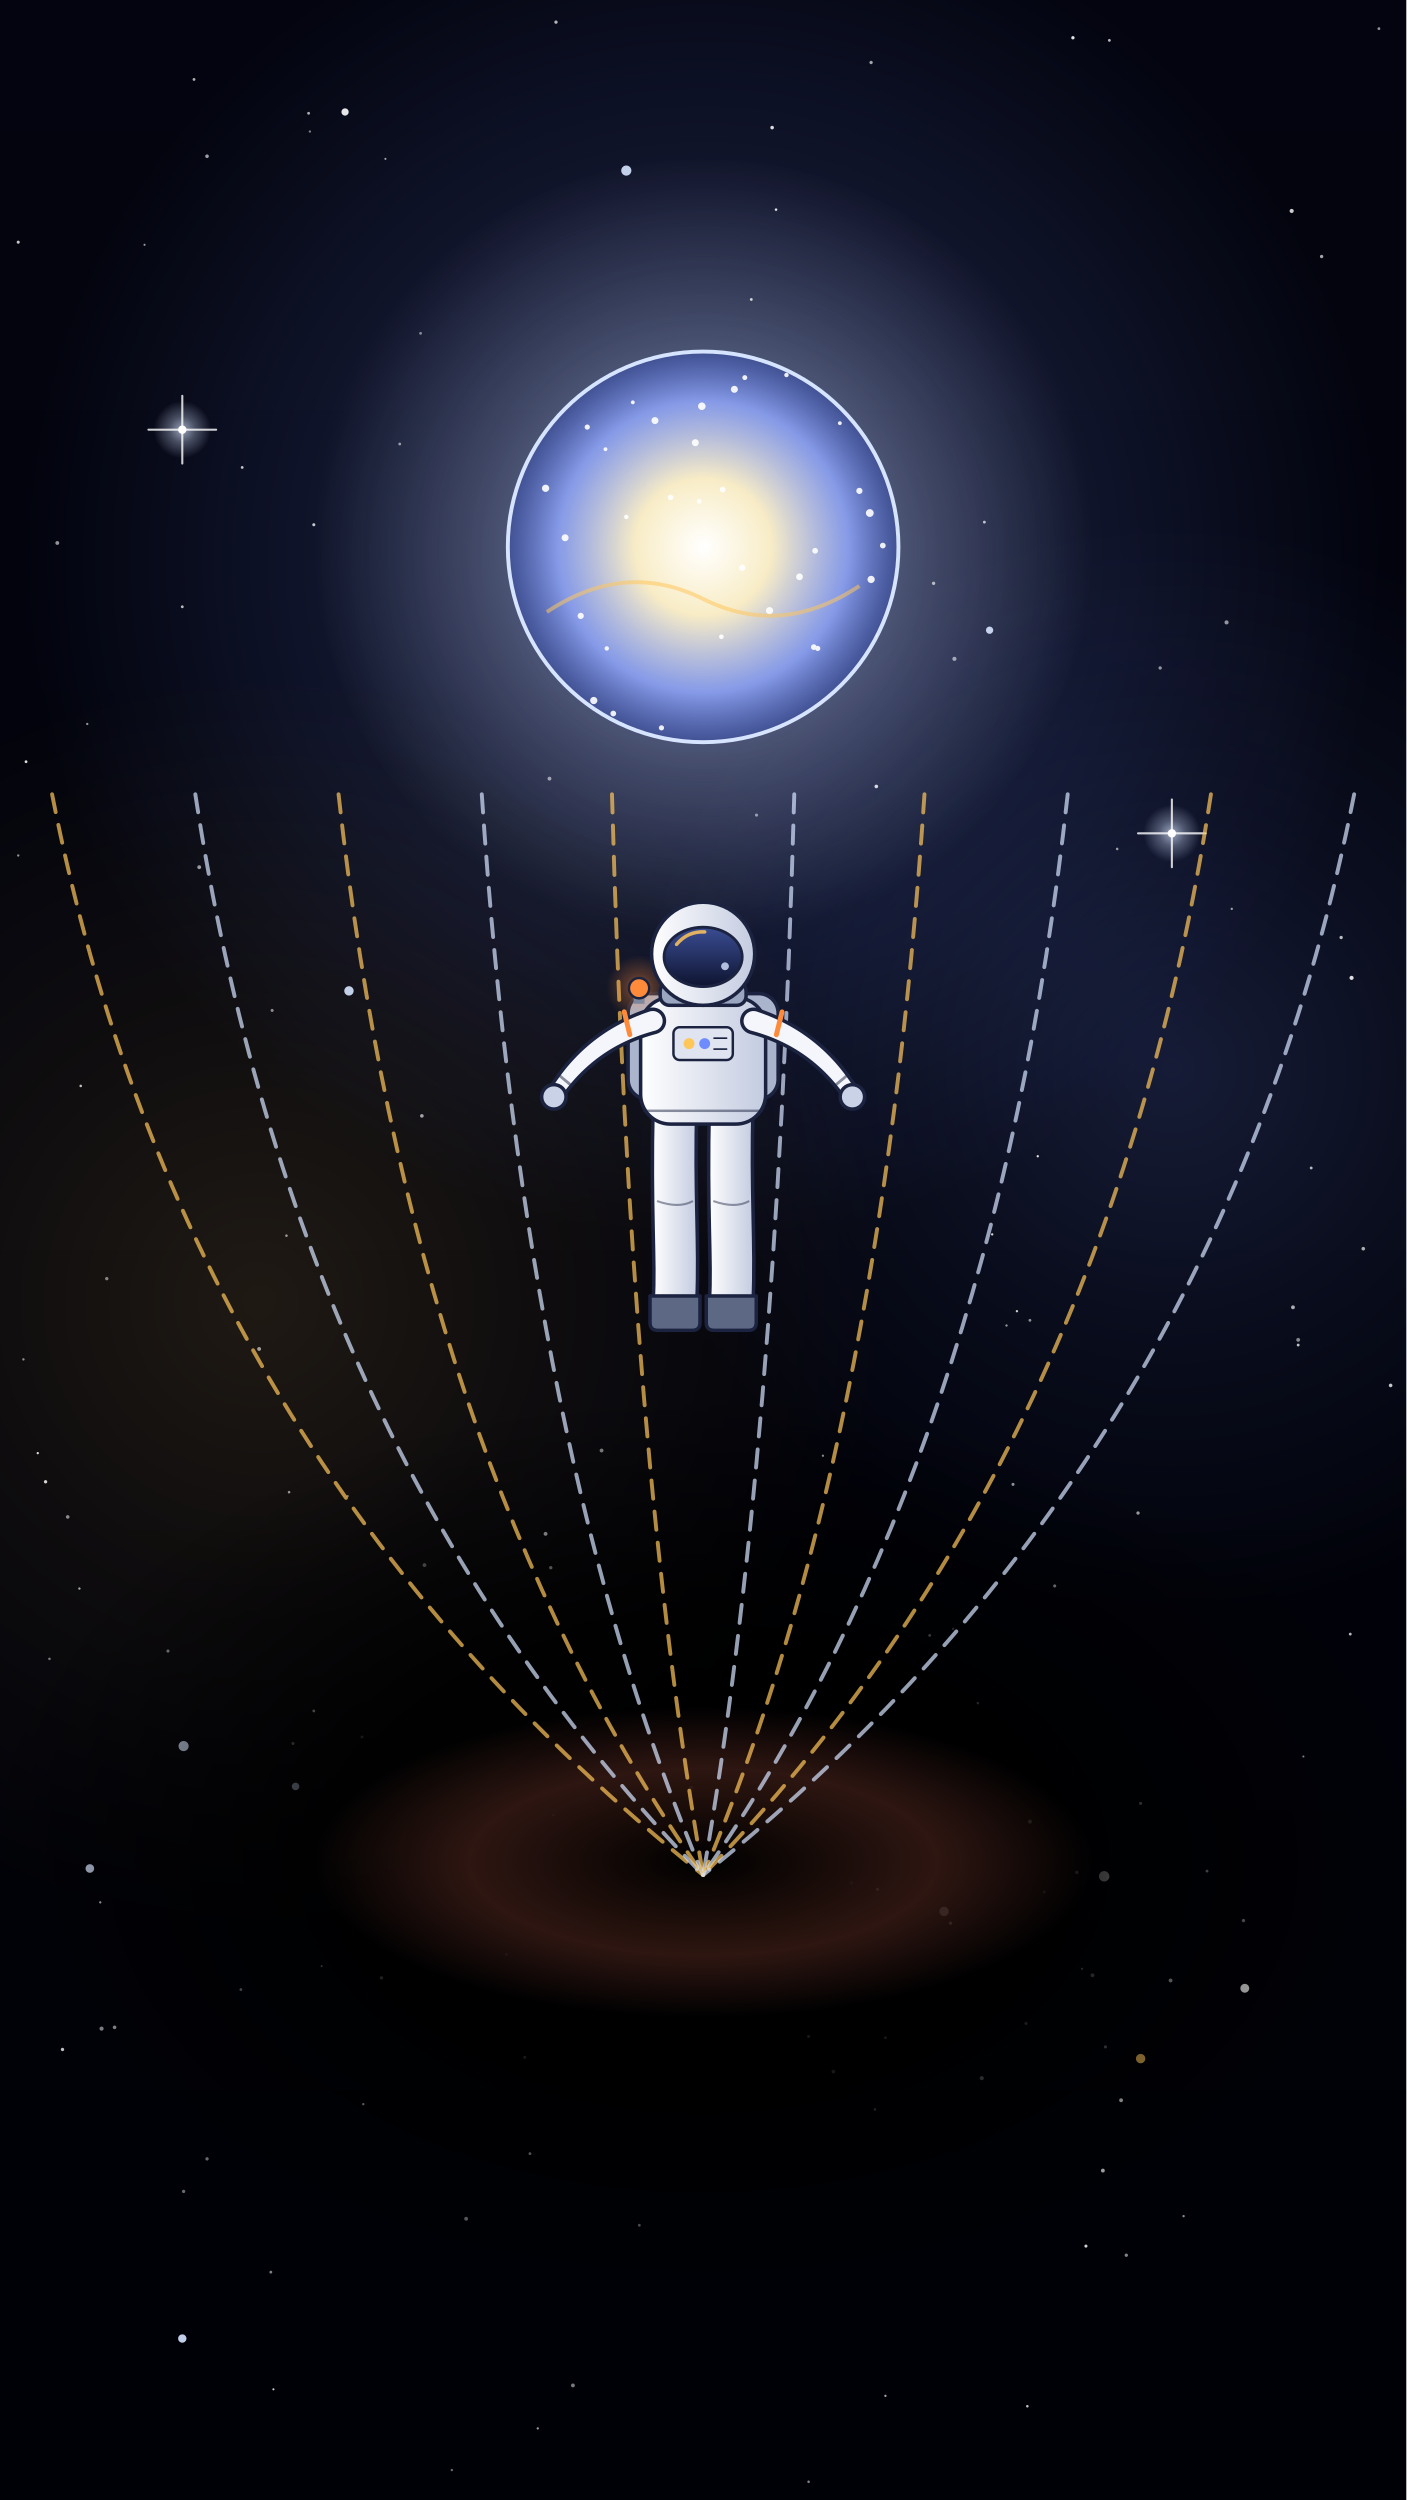
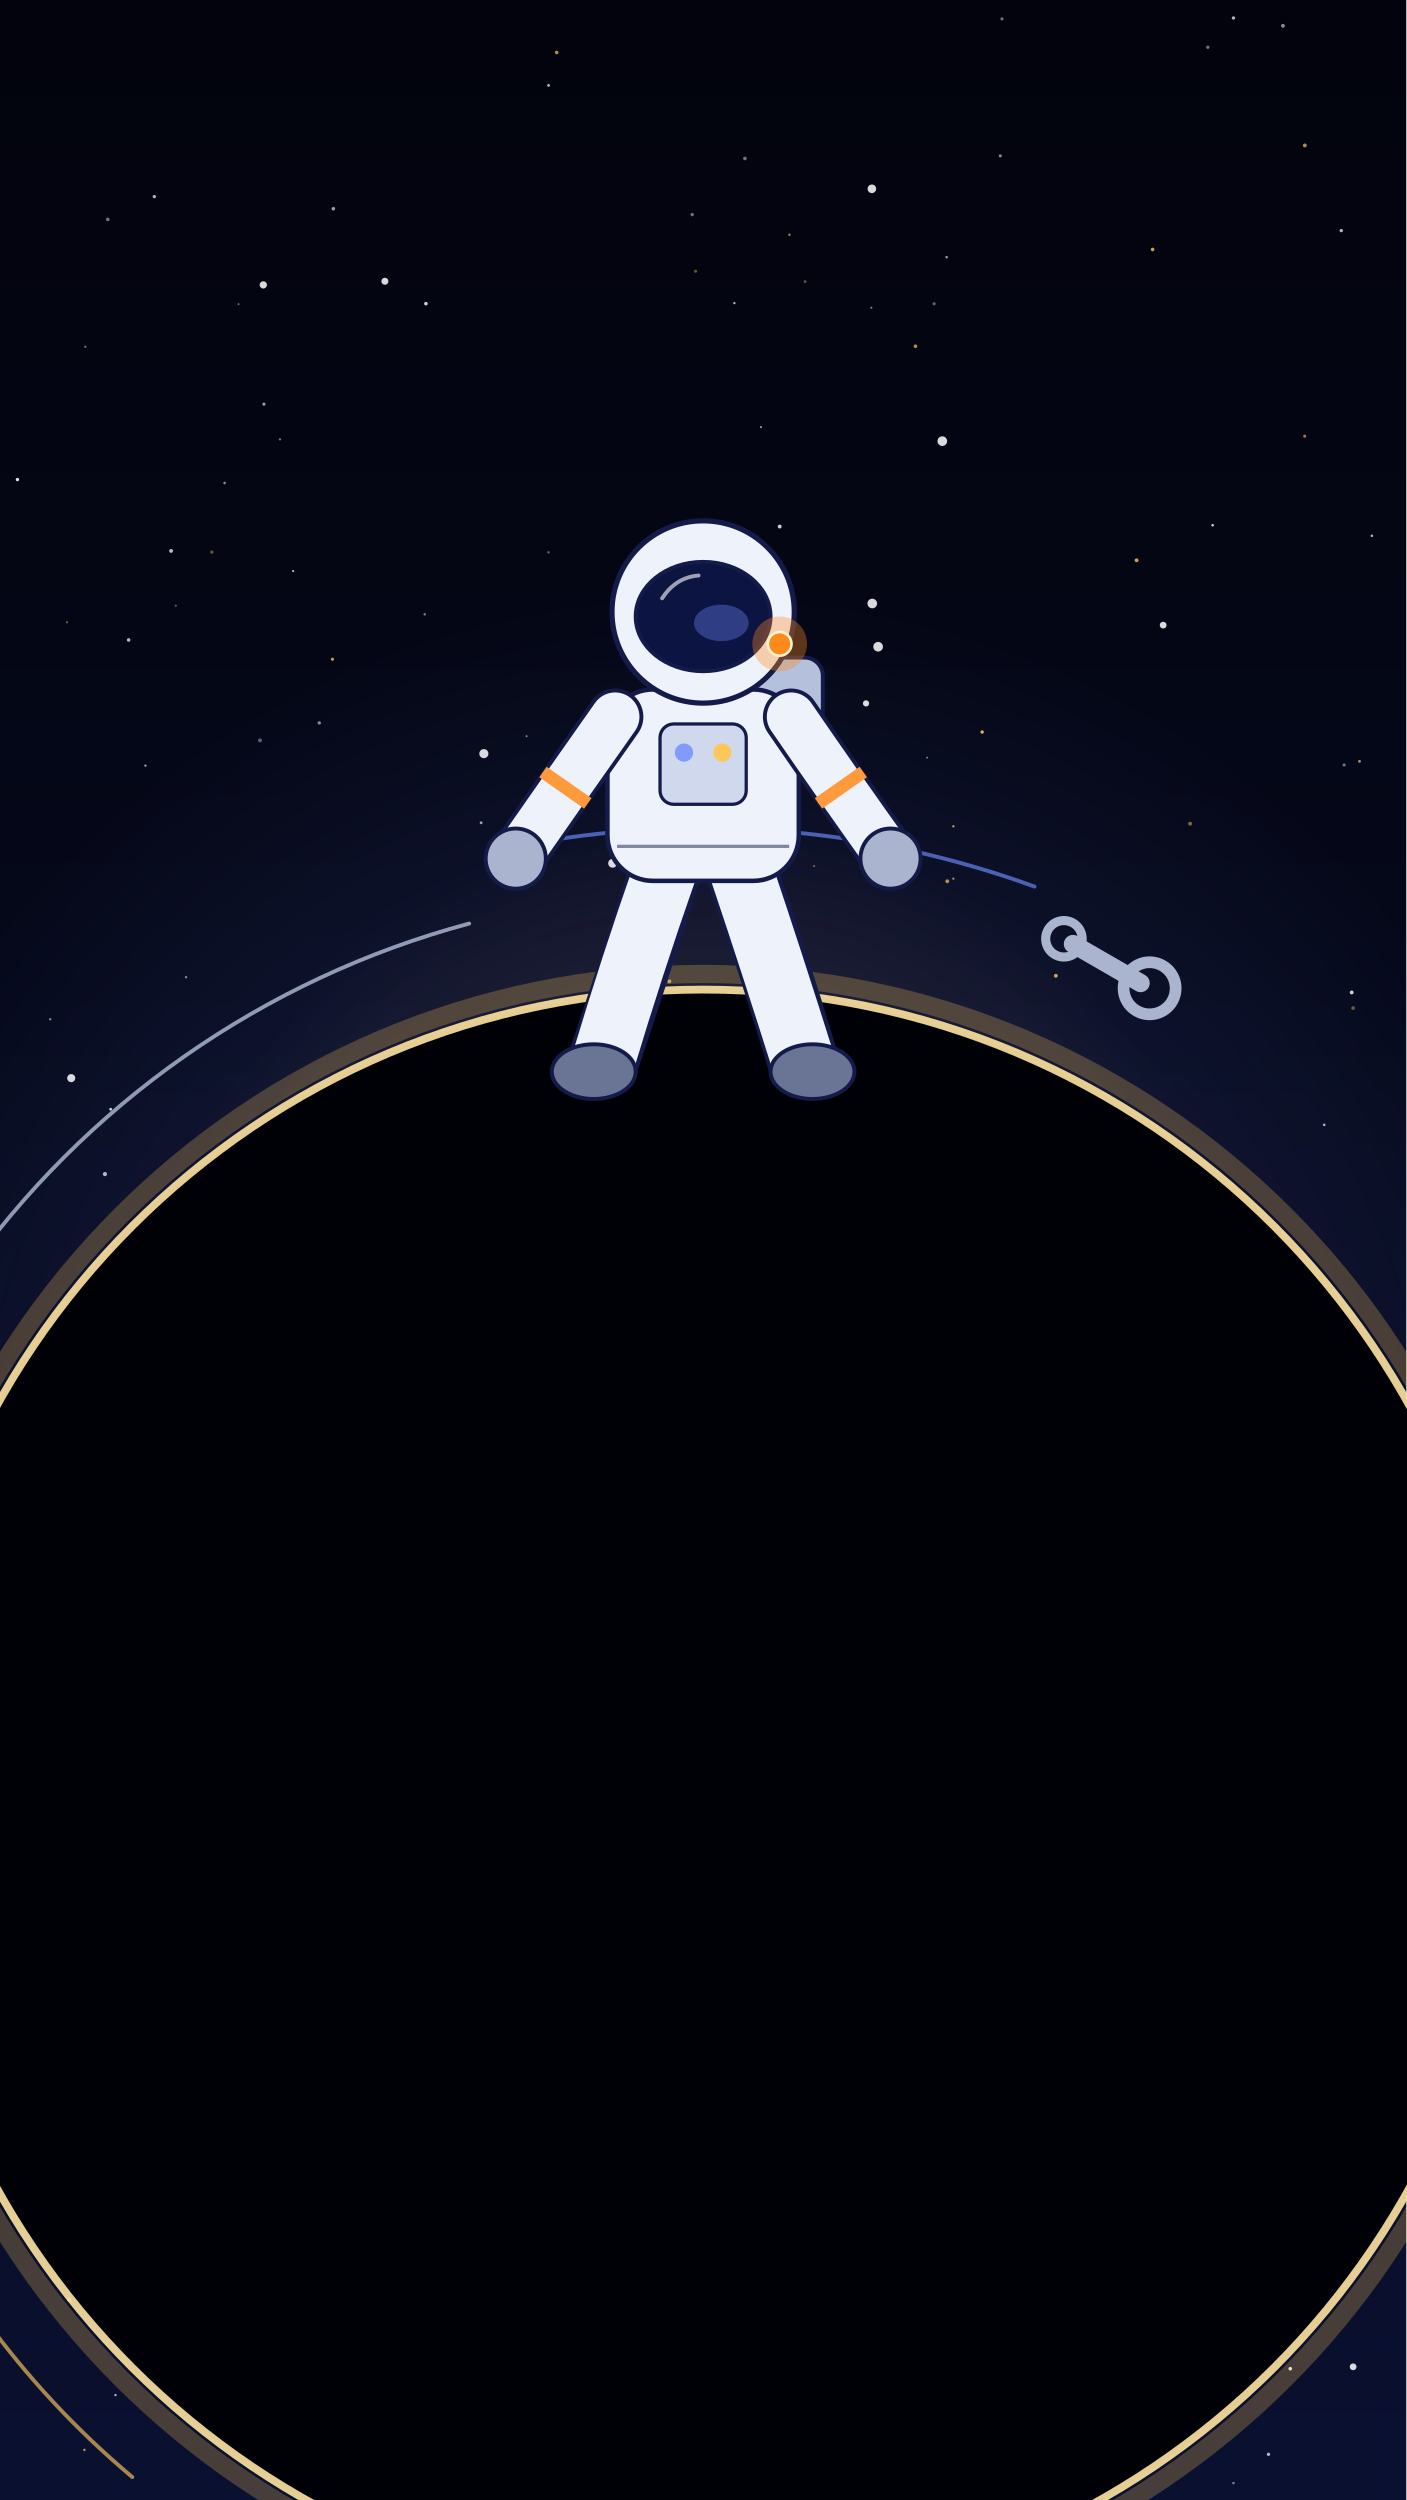
<svg xmlns="http://www.w3.org/2000/svg" viewBox="0 0 1080 1920" width="1080" height="1920">
  <defs>
-     <linearGradient id="U021l1" x1="0" y1="0" x2="0" y2="1">
-       <stop offset="0" stop-color="#03040f" stop-opacity="1" />
-       <stop offset="1" stop-color="#000106" stop-opacity="1" />
+     <linearGradient id="g1" x1="0" y1="0" x2="0" y2="1">
+       <stop offset="0" stop-color="#02030c" />
+       <stop offset="1" stop-color="#0a1030" />
    </linearGradient>
-     <radialGradient id="U021r2">
+     <radialGradient id="g2" cx=".5" cy=".5" r=".5">
      <stop offset="0" stop-color="#6f8cff" stop-opacity="1" />
      <stop offset="0.45" stop-color="#6f8cff" stop-opacity="0.45" />
      <stop offset="1" stop-color="#6f8cff" stop-opacity="0" />
    </radialGradient>
-     <radialGradient id="U021r3">
+     <radialGradient id="g3" cx=".5" cy=".5" r=".5">
      <stop offset="0" stop-color="#ffc65a" stop-opacity="1" />
      <stop offset="0.45" stop-color="#ffc65a" stop-opacity="0.45" />
      <stop offset="1" stop-color="#ffc65a" stop-opacity="0" />
    </radialGradient>
-     <radialGradient id="U021r4">
-       <stop offset="0" stop-color="#6f8cff" stop-opacity="1" />
-       <stop offset="0.45" stop-color="#6f8cff" stop-opacity="0.45" />
-       <stop offset="1" stop-color="#6f8cff" stop-opacity="0" />
-     </radialGradient>
-     <radialGradient id="U021r5">
-       <stop offset="0" stop-color="#ffffff" stop-opacity="1" />
-       <stop offset="0.35" stop-color="#fff2c8" stop-opacity="0.95" />
-       <stop offset="0.75" stop-color="#8fa6ff" stop-opacity="0.8" />
-       <stop offset="1" stop-color="#3a4fa8" stop-opacity="0.6" />
-     </radialGradient>
-     <radialGradient id="U021r6">
-       <stop offset="0" stop-color="#d6e4ff" stop-opacity="0.55" />
-       <stop offset="0.6" stop-color="#d6e4ff" stop-opacity="0.2" />
-       <stop offset="1" stop-color="#d6e4ff" stop-opacity="0" />
-     </radialGradient>
-     <clipPath id="U021c7">
-       <circle cx="540" cy="420" r="150" />
-     </clipPath>
-     <radialGradient id="U021r8">
-       <stop offset="0" stop-color="#d6e4ff" stop-opacity="1" />
-       <stop offset="0.45" stop-color="#d6e4ff" stop-opacity="0.45" />
-       <stop offset="1" stop-color="#d6e4ff" stop-opacity="0" />
-     </radialGradient>
-     <radialGradient id="U021r9">
-       <stop offset="0" stop-color="#d6e4ff" stop-opacity="1" />
-       <stop offset="0.45" stop-color="#d6e4ff" stop-opacity="0.45" />
-       <stop offset="1" stop-color="#d6e4ff" stop-opacity="0" />
-     </radialGradient>
-     <radialGradient id="U021r10">
-       <stop offset="0" stop-color="#000000" stop-opacity="1" />
-       <stop offset="0.5" stop-color="#000000" stop-opacity="0.85" />
-       <stop offset="1" stop-color="#000000" stop-opacity="0" />
-     </radialGradient>
-     <radialGradient id="U021r11">
-       <stop offset="0" stop-color="#ff7a5a" stop-opacity="0.0" />
-       <stop offset="0.6" stop-color="#ff7a5a" stop-opacity="0.18" />
-       <stop offset="1" stop-color="#ff7a5a" stop-opacity="0" />
-     </radialGradient>
-     <linearGradient id="U021l12" x1="0" y1="0" x2="1" y2="0">
-       <stop offset="0" stop-color="#ffffff" stop-opacity="1" />
-       <stop offset="1" stop-color="#c3cbe0" stop-opacity="1" />
-     </linearGradient>
-     <linearGradient id="U021l13" x1="0" y1="0" x2="0" y2="1">
-       <stop offset="0" stop-color="#3a4d93" stop-opacity="1" />
-       <stop offset="1" stop-color="#0e1430" stop-opacity="1" />
-     </linearGradient>
-     <radialGradient id="U021r14">
-       <stop offset="0" stop-color="#ff8a3a" stop-opacity="1" />
-       <stop offset="0.45" stop-color="#ff8a3a" stop-opacity="0.45" />
-       <stop offset="1" stop-color="#ff8a3a" stop-opacity="0" />
-     </radialGradient>
  </defs>
-   <rect id="U021-night-bg" width="1080" height="1920" fill="url(#U021l1)" />
-   <g id="U021-nebula-bg">
-     <g id="mv-drift-nebula">
-       <circle cx="540" cy="430" r="520" fill="url(#U021r2)" opacity="0.35" />
+   <rect width="1080" height="1920" fill="url(#g1)" />
+   <circle cx="540" cy="1150" r="700" fill="url(#g2)" opacity="0.3" />
+   <circle cx="540" cy="1050" r="420" fill="url(#g3)" opacity="0.2" />
+   <g>
+     <circle cx="970" cy="1313.9" r="1.4" fill="#d6e4ff" opacity="0.5" />
+     <circle cx="683.9" cy="1729.4" r="1.5" fill="#ffc65a" opacity="0.9" />
+     <circle cx="38.6" cy="782.8" r="0.9" fill="#d6e4ff" opacity="0.6" />
+     <circle cx="1017" cy="863.9" r="1" fill="#fff" opacity="0.7" />
+     <circle cx="732.2" cy="634.6" r="0.9" fill="#ffc65a" opacity="0.8" />
+     <circle cx="531.6" cy="164.8" r="1.3" fill="#d6e4ff" opacity="0.5" />
+     <circle cx="98.8" cy="491.5" r="1.4" fill="#fff" opacity="0.7" />
+     <circle cx="183.2" cy="233.6" r="0.8" fill="#ffc65a" opacity="0.5" />
+     <circle cx="901.6" cy="1100.5" r="0.8" fill="#ffc65a" opacity="0.7" />
+     <circle cx="306.2" cy="1330.1" r="1.1" fill="#ffc65a" opacity="0.6" />
+     <circle cx="172.2" cy="1223.5" r="1.2" fill="#fff" opacity="0.5" />
+     <circle cx="440.1" cy="1352.8" r="0.9" fill="#d6e4ff" opacity="0.9" />
+     <circle cx="625.2" cy="665.1" r="0.9" fill="#ffc65a" opacity="0.4" />
+     <circle cx="215" cy="337.4" r="0.9" fill="#d6e4ff" opacity="0.5" />
+     <circle cx="947.3" cy="13.8" r="1.3" fill="#fff" opacity="0.7" />
+     <circle cx="436.2" cy="879.1" r="1.4" fill="#ffc65a" opacity="0.4" />
+     <circle cx="717.4" cy="233.3" r="1.2" fill="#fff" opacity="0.4" />
+     <circle cx="618.3" cy="216.3" r="1.1" fill="#ffc65a" opacity="0.4" />
+     <circle cx="712" cy="581.9" r="0.8" fill="#d6e4ff" opacity="0.5" />
+     <circle cx="553.9" cy="1341.5" r="0.9" fill="#ffc65a" opacity="0.8" />
+     <circle cx="960" cy="1704.6" r="1.5" fill="#fff" opacity="0.5" />
+     <circle cx="421.3" cy="424.2" r="1" fill="#d6e4ff" opacity="0.4" />
+     <circle cx="142.9" cy="750.5" r="0.9" fill="#d6e4ff" opacity="0.6" />
+     <circle cx="13.4" cy="368.3" r="1.3" fill="#fff" opacity="0.9" />
+     <circle cx="110.7" cy="1584.4" r="1" fill="#ffc65a" opacity="0.5" />
+     <circle cx="727" cy="197.5" r="1" fill="#fff" opacity="0.6" />
+     <circle cx="1038.1" cy="762.2" r="1.5" fill="#fff" opacity="0.8" />
+     <circle cx="80.6" cy="901.7" r="1.6" fill="#d6e4ff" opacity="0.8" />
+     <circle cx="571" cy="1762.9" r="1.2" fill="#fff" opacity="0.8" />
+     <circle cx="199.7" cy="568.6" r="1.5" fill="#d6e4ff" opacity="0.4" />
+     <circle cx="1053.6" cy="411.5" r="1" fill="#fff" opacity="0.7" />
+     <circle cx="92.9" cy="1620.3" r="1.4" fill="#fff" opacity="0.4" />
+     <circle cx="704.3" cy="1683.1" r="1.1" fill="#ffc65a" opacity="0.6" />
+     <circle cx="279.6" cy="1531.3" r="1.5" fill="#d6e4ff" opacity="0.7" />
+     <circle cx="223.1" cy="866.1" r="1.5" fill="#fff" opacity="0.5" />
+     <circle cx="65.5" cy="266.3" r="0.9" fill="#fff" opacity="0.4" />
+     <circle cx="135" cy="465.2" r="0.9" fill="#ffc65a" opacity="0.4" />
+     <circle cx="732.2" cy="674.8" r="0.9" fill="#d6e4ff" opacity="0.6" />
+     <circle cx="485.9" cy="1764.9" r="1.6" fill="#ffc65a" opacity="0.7" />
+     <circle cx="754.3" cy="562.2" r="1.3" fill="#ffc65a" opacity="0.9" />
+     <circle cx="667.9" cy="1475.7" r="1.3" fill="#fff" opacity="0.6" />
+     <circle cx="143.2" cy="1262.5" r="1.5" fill="#fff" opacity="0.5" />
+     <circle cx="914" cy="632.6" r="1.5" fill="#ffc65a" opacity="0.5" />
+     <circle cx="800.5" cy="1379.1" r="1.3" fill="#d6e4ff" opacity="0.8" />
+     <circle cx="694.1" cy="1015.2" r="1.1" fill="#d6e4ff" opacity="0.7" />
+     <circle cx="756.9" cy="1554.1" r="1.3" fill="#d6e4ff" opacity="0.5" />
+     <circle cx="942.1" cy="1086.9" r="1.5" fill="#d6e4ff" opacity="0.6" />
+     <circle cx="270.1" cy="1489.5" r="1.1" fill="#d6e4ff" opacity="0.5" />
+     <circle cx="111.7" cy="588" r="0.9" fill="#d6e4ff" opacity="0.7" />
+     <circle cx="514.1" cy="753.7" r="1.5" fill="#ffc65a" opacity="0.7" />
+     <circle cx="703.1" cy="265.9" r="1.4" fill="#ffc65a" opacity="0.7" />
+     <circle cx="1002" cy="335" r="1.2" fill="#ffc65a" opacity="0.6" />
+     <circle cx="172.5" cy="370.9" r="1" fill="#d6e4ff" opacity="0.6" />
+     <circle cx="505.9" cy="1627.7" r="1.5" fill="#fff" opacity="0.7" />
+     <circle cx="131.4" cy="423.1" r="1.5" fill="#d6e4ff" opacity="0.8" />
+     <circle cx="931.3" cy="403.4" r="1" fill="#fff" opacity="0.8" />
+     <circle cx="110.5" cy="995.3" r="1.4" fill="#d6e4ff" opacity="0.7" />
+     <circle cx="404.4" cy="565.4" r="0.8" fill="#fff" opacity="0.5" />
+     <circle cx="552.6" cy="1666" r="1.4" fill="#ffc65a" opacity="0.4" />
+     <circle cx="640.6" cy="968" r="0.8" fill="#fff" opacity="0.8" />
+     <circle cx="606.3" cy="180.3" r="1" fill="#ffc65a" opacity="0.6" />
+     <circle cx="441.9" cy="1371" r="1.4" fill="#d6e4ff" opacity="0.8" />
+     <circle cx="885.2" cy="191.6" r="1.4" fill="#ffc65a" opacity="0.8" />
+     <circle cx="326.2" cy="471.8" r="1" fill="#d6e4ff" opacity="0.5" />
+     <circle cx="593.8" cy="1028.1" r="1.2" fill="#fff" opacity="0.8" />
+     <circle cx="584.4" cy="328" r="0.8" fill="#d6e4ff" opacity="0.7" />
+     <circle cx="312.9" cy="1716.8" r="1.4" fill="#fff" opacity="0.9" />
+     <circle cx="1039.2" cy="774.2" r="1.5" fill="#ffc65a" opacity="0.4" />
+     <circle cx="927.6" cy="36.3" r="1.3" fill="#d6e4ff" opacity="0.5" />
+     <circle cx="687.4" cy="1403.9" r="1.1" fill="#d6e4ff" opacity="0.4" />
+     <circle cx="810.9" cy="749.4" r="1.5" fill="#ffc65a" opacity="0.8" />
+     <circle cx="109" cy="1459.8" r="1.5" fill="#ffc65a" opacity="0.8" />
+     <circle cx="834.2" cy="1010.3" r="1.1" fill="#fff" opacity="0.5" />
+     <circle cx="669.2" cy="236.3" r="0.8" fill="#fff" opacity="0.5" />
+     <circle cx="225.1" cy="438.6" r="0.8" fill="#d6e4ff" opacity="0.9" />
+     <circle cx="974.2" cy="1884.9" r="1.3" fill="#fff" opacity="0.7" />
+     <circle cx="656.7" cy="1233.1" r="1.3" fill="#d6e4ff" opacity="0.6" />
+     <circle cx="1002.1" cy="111.7" r="1.5" fill="#ffc65a" opacity="0.7" />
+     <circle cx="513.5" cy="1580.4" r="1" fill="#fff" opacity="0.5" />
+     <circle cx="947.3" cy="1907" r="1" fill="#d6e4ff" opacity="0.5" />
+     <circle cx="1032.3" cy="587.5" r="1.2" fill="#d6e4ff" opacity="0.5" />
+     <circle cx="38.9" cy="1182.9" r="1.2" fill="#fff" opacity="0.9" />
+     <circle cx="396.8" cy="1433.1" r="0.8" fill="#ffc65a" opacity="0.4" />
+     <circle cx="11.6" cy="1501.8" r="1.4" fill="#fff" opacity="0.8" />
+     <circle cx="64.8" cy="1881.5" r="0.9" fill="#ffc65a" opacity="0.8" />
+     <circle cx="456.4" cy="883.4" r="1.5" fill="#d6e4ff" opacity="0.8" />
+     <circle cx="691.5" cy="1866.8" r="1.5" fill="#d6e4ff" opacity="0.4" />
+     <circle cx="427.5" cy="40.3" r="1.4" fill="#ffc65a" opacity="0.7" />
+     <circle cx="875.3" cy="1295" r="0.8" fill="#fff" opacity="0.8" />
+     <circle cx="534.2" cy="208.3" r="1.2" fill="#ffc65a" opacity="0.4" />
+     <circle cx="134.2" cy="1081.2" r="1.5" fill="#ffc65a" opacity="0.4" />
+     <circle cx="671" cy="868.4" r="1.1" fill="#ffc65a" opacity="0.4" />
+     <circle cx="564" cy="232.8" r="0.9" fill="#fff" opacity="0.7" />
+     <circle cx="898.3" cy="959.4" r="1.5" fill="#ffc65a" opacity="0.6" />
+     <circle cx="202.7" cy="310.4" r="1.2" fill="#d6e4ff" opacity="0.7" />
+     <circle cx="853" cy="1158.7" r="1.3" fill="#d6e4ff" opacity="0.5" />
+     <circle cx="53.2" cy="1766.3" r="1.6" fill="#ffc65a" opacity="0.8" />
+     <circle cx="641.5" cy="1756.4" r="1.1" fill="#fff" opacity="0.4" />
+     <circle cx="327.1" cy="233.2" r="1.4" fill="#fff" opacity="0.8" />
+     <circle cx="166.2" cy="1117.7" r="1.5" fill="#ffc65a" opacity="0.8" />
+     <circle cx="572.1" cy="121.7" r="1.4" fill="#d6e4ff" opacity="0.5" />
+     <circle cx="560.6" cy="1484.4" r="0.8" fill="#d6e4ff" opacity="0.5" />
+     <circle cx="514.5" cy="1800.6" r="1" fill="#d6e4ff" opacity="0.6" />
+     <circle cx="274.5" cy="1531" r="1.4" fill="#fff" opacity="0.5" />
+     <circle cx="530.9" cy="1284.8" r="1.5" fill="#d6e4ff" opacity="0.5" />
+     <circle cx="240.2" cy="1381.5" r="1.2" fill="#ffc65a" opacity="0.6" />
+     <circle cx="493.6" cy="1029.9" r="1.1" fill="#d6e4ff" opacity="0.4" />
+     <circle cx="162.7" cy="424" r="1.3" fill="#ffc65a" opacity="0.4" />
+     <circle cx="769.5" cy="14.5" r="1.2" fill="#d6e4ff" opacity="0.5" />
+     <circle cx="713.4" cy="1871.8" r="0.9" fill="#d6e4ff" opacity="0.9" />
+     <circle cx="421.3" cy="65.6" r="1.1" fill="#fff" opacity="0.7" />
+     <circle cx="342.1" cy="1353.3" r="1.5" fill="#d6e4ff" opacity="0.5" />
+     <circle cx="701.9" cy="1181.3" r="0.8" fill="#d6e4ff" opacity="0.7" />
+     <circle cx="369.5" cy="631.9" r="1.1" fill="#d6e4ff" opacity="0.7" />
+     <circle cx="88.7" cy="1839.4" r="0.9" fill="#d6e4ff" opacity="0.8" />
+     <circle cx="135.7" cy="1797.6" r="1" fill="#fff" opacity="0.5" />
+     <circle cx="527.4" cy="1758.6" r="1.6" fill="#fff" opacity="0.5" />
+     <circle cx="277.1" cy="1593.2" r="1.2" fill="#d6e4ff" opacity="0.6" />
+     <circle cx="85" cy="851.9" r="1.1" fill="#d6e4ff" opacity="0.9" />
+     <circle cx="872.9" cy="430.3" r="1.5" fill="#ffc65a" opacity="0.8" />
+     <circle cx="932.7" cy="1352.8" r="1.1" fill="#ffc65a" opacity="0.8" />
+     <circle cx="985.3" cy="19.8" r="1.5" fill="#d6e4ff" opacity="0.6" />
+     <circle cx="188.1" cy="1502.6" r="1.5" fill="#fff" opacity="0.6" />
+     <circle cx="255.3" cy="506.3" r="1.2" fill="#ffc65a" opacity="0.8" />
+     <circle cx="118.5" cy="151" r="1.3" fill="#fff" opacity="0.7" />
+     <circle cx="245.2" cy="555.2" r="1.3" fill="#d6e4ff" opacity="0.6" />
+     <circle cx="598.8" cy="404.4" r="1.5" fill="#fff" opacity="0.8" />
+     <circle cx="880.5" cy="964.1" r="1" fill="#d6e4ff" opacity="0.7" />
+     <circle cx="154.6" cy="930.3" r="1.3" fill="#ffc65a" opacity="0.7" />
+     <circle cx="768.2" cy="119.7" r="1.2" fill="#d6e4ff" opacity="0.6" />
+     <circle cx="82.8" cy="168.5" r="1.4" fill="#d6e4ff" opacity="0.5" />
+     <circle cx="51.5" cy="477.9" r="0.8" fill="#ffc65a" opacity="0.5" />
+     <circle cx="514.4" cy="1066.3" r="1" fill="#fff" opacity="0.8" />
+     <circle cx="972" cy="1721.4" r="0.8" fill="#d6e4ff" opacity="0.9" />
+     <circle cx="385.5" cy="1845.6" r="1.1" fill="#ffc65a" opacity="0.8" />
+     <circle cx="348.9" cy="1585.3" r="1.1" fill="#d6e4ff" opacity="0.8" />
+     <circle cx="990.9" cy="1819.2" r="1.4" fill="#fff" opacity="0.9" />
+     <circle cx="82.6" cy="1010.6" r="1.2" fill="#d6e4ff" opacity="0.5" />
+     <circle cx="660.9" cy="1213.9" r="1.1" fill="#d6e4ff" opacity="0.8" />
+     <circle cx="727.5" cy="676.8" r="1.5" fill="#ffc65a" opacity="0.7" />
+     <circle cx="1044.1" cy="584.7" r="1.1" fill="#ffc65a" opacity="0.7" />
+     <circle cx="933.9" cy="1557" r="1.3" fill="#d6e4ff" opacity="0.6" />
+     <circle cx="66" cy="1151.3" r="0.8" fill="#ffc65a" opacity="0.7" />
+     <circle cx="642.1" cy="1504.3" r="1.2" fill="#ffc65a" opacity="0.9" />
+     <circle cx="256" cy="160.3" r="1.4" fill="#fff" opacity="0.6" />
+     <circle cx="1039.5" cy="1290.2" r="1.2" fill="#fff" opacity="0.7" />
+     <circle cx="1030.1" cy="177.1" r="1.3" fill="#d6e4ff" opacity="0.8" />
+     <circle cx="626.9" cy="1657.9" r="0.9" fill="#fff" opacity="0.5" />
+     <circle cx="328.1" cy="1094.8" r="1.4" fill="#fff" opacity="0.8" />
+     <circle cx="840.4" cy="1637.7" r="1.1" fill="#ffc65a" opacity="0.7" />
+   </g>
+   <g id="mv-glint-s1">
+     <circle cx="470.5" cy="663" r="3.4" fill="#fff" opacity=".85" />
+     <circle cx="893.3" cy="480.1" r="2.6" fill="#fff" opacity=".85" />
+     <circle cx="903.5" cy="935.5" r="2.9" fill="#fff" opacity=".85" />
+     <circle cx="967.8" cy="1099" r="3.4" fill="#fff" opacity=".85" />
+     <circle cx="404.9" cy="1102.5" r="2.7" fill="#fff" opacity=".85" />
+     <circle cx="371.6" cy="578.8" r="3.5" fill="#fff" opacity=".85" />
+     <circle cx="1032.4" cy="1124.1" r="2.5" fill="#fff" opacity=".85" />
+   </g>
+   <g id="mv-glint-s2">
+     <circle cx="295.6" cy="216" r="2.7" fill="#fff" opacity=".85" />
+     <circle cx="875.7" cy="1310.2" r="3.6" fill="#fff" opacity=".85" />
+     <circle cx="1005" cy="1778.1" r="3.1" fill="#fff" opacity=".85" />
+     <circle cx="417.3" cy="1745.5" r="2.4" fill="#fff" opacity=".85" />
+     <circle cx="665.1" cy="540.2" r="2.4" fill="#fff" opacity=".85" />
+     <circle cx="199.8" cy="1206.6" r="3.4" fill="#fff" opacity=".85" />
+     <circle cx="674.4" cy="496.7" r="3.7" fill="#fff" opacity=".85" />
+   </g>
+   <g id="mv-glint-s3">
+     <circle cx="54.7" cy="828" r="3.1" fill="#fff" opacity=".85" />
+     <circle cx="669.6" cy="145" r="3.3" fill="#fff" opacity=".85" />
+     <circle cx="1039.2" cy="1817.7" r="2.6" fill="#fff" opacity=".85" />
+     <circle cx="723.7" cy="338.8" r="3.7" fill="#fff" opacity=".85" />
+     <circle cx="953.7" cy="1814.3" r="2.9" fill="#fff" opacity=".85" />
+     <circle cx="669.9" cy="463.5" r="3.7" fill="#fff" opacity=".85" />
+     <circle cx="202.2" cy="218.8" r="2.8" fill="#fff" opacity=".85" />
+   </g>
+   <circle cx="540" cy="1380" r="620" fill="#000106" />
+   <circle cx="540" cy="1380" r="620" fill="none" stroke="#ffe3a0" stroke-width="6" opacity=".9" />
+   <circle cx="540" cy="1380" r="632" fill="none" stroke="#ffc65a" stroke-width="14" opacity=".25" />
+   <path d="M-28.8 981.7 A694.4 694.4 0 0 1 360.3 709.3" fill="none" stroke="#d6e4ff" stroke-width="3" opacity=".65" stroke-linecap="round" />
+   <path d="M410.8 647.3 A744.0 744.0 0 0 1 794.5 680.9" fill="none" stroke="#6f8cff" stroke-width="3" opacity=".65" stroke-linecap="round" />
+   <path d="M101.6 1902.4 A682.0 682.0 0 0 1 -92.3 1635.5" fill="none" stroke="#ffc65a" stroke-width="3" opacity=".65" stroke-linecap="round" />
+   <g id="mv-float-astronaut-body">
+     <rect x="565.7" y="505" width="66.2" height="70" rx="14" fill="#b4c0dc" stroke="#141b4a" stroke-width="3" />
+     <path d="M510.6 669.5 Q488.3 741.1 463 816" fill="none" stroke="#141b4a" stroke-width="54.6" stroke-linecap="round" />
+     <path d="M510.6 669.5 Q485.3 741.6 463 816" fill="none" stroke="#eef2fa" stroke-width="48.6" stroke-linecap="round" />
+     <ellipse cx="456" cy="823" rx="32.2" ry="21" fill="#6a7596" stroke="#141b4a" stroke-width="3" />
+     <path d="M569.4 669.5 Q595.1 742.5 617 816" fill="none" stroke="#141b4a" stroke-width="54.6" stroke-linecap="round" />
+     <path d="M569.4 669.5 Q593.7 741.9 617 816" fill="none" stroke="#eef2fa" stroke-width="48.6" stroke-linecap="round" />
+     <ellipse cx="624" cy="823" rx="32.2" ry="21" fill="#6a7596" stroke="#141b4a" stroke-width="3" />
+     <g id="mv-breathe-astronaut-torso">
+       <rect x="466.5" y="529.5" width="147" height="147" rx="35" fill="#eef2fa" stroke="#141b4a" stroke-width="3.5" />
+       <rect x="506.9" y="556" width="66.2" height="61.7" rx="10.5" fill="#cfd8ec" stroke="#141b4a" stroke-width="2.5" />
+       <circle cx="525.3" cy="578" r="7" fill="#6f8cff" opacity=".8" />
+       <circle cx="554.7" cy="578" r="7" fill="#ffc65a" />
+       <path d="M473.9 650 L606.1 650" stroke="#141b4a" stroke-width="2.5" opacity=".5" fill="none" />
    </g>
-     <circle cx="200" cy="1000" r="480" fill="url(#U021r3)" opacity="0.12" />
-     <circle cx="900" cy="820" r="420" fill="url(#U021r4)" opacity="0.18" />
-   </g>
-   <g id="outside-sky-window">
-     <circle cx="540" cy="420" r="300" fill="url(#U021r6)" />
-     <circle cx="540" cy="420" r="150" fill="url(#U021r5)" stroke="#d6e4ff" stroke-width="3" />
-     <g clip-path="url(#U021c7)" opacity=".9">
-       <circle cx="446" cy="473" r="2.4" fill="#fff" />
-       <circle cx="534" cy="340" r="2.7" fill="#fff" />
-       <circle cx="626" cy="423" r="2.2" fill="#fff" />
-       <circle cx="466" cy="281" r="2.0" fill="#fff" />
-       <circle cx="564" cy="299" r="2.7" fill="#fff" />
-       <circle cx="465" cy="345" r="1.5" fill="#fff" />
-       <circle cx="679" cy="487" r="2.8" fill="#fff" />
-       <circle cx="572" cy="290" r="1.9" fill="#fff" />
-       <circle cx="539" cy="312" r="2.9" fill="#fff" />
-       <circle cx="503" cy="323" r="2.7" fill="#fff" />
-       <circle cx="435" cy="540" r="2.1" fill="#fff" />
-       <circle cx="555" cy="376" r="2.2" fill="#fff" />
-       <circle cx="452" cy="290" r="2.8" fill="#fff" />
-       <circle cx="466" cy="498" r="1.7" fill="#fff" />
-       <circle cx="671" cy="530" r="2.6" fill="#fff" />
-       <circle cx="614" cy="443" r="2.6" fill="#fff" />
-       <circle cx="434" cy="413" r="2.7" fill="#fff" />
-       <circle cx="456" cy="538" r="2.8" fill="#fff" />
-       <circle cx="515" cy="382" r="2.1" fill="#fff" />
-       <circle cx="508" cy="559" r="2.0" fill="#fff" />
-       <circle cx="408" cy="306" r="2.5" fill="#fff" />
-       <circle cx="678" cy="419" r="2.2" fill="#fff" />
-       <circle cx="554" cy="489" r="1.8" fill="#fff" />
-       <circle cx="570" cy="436" r="2.4" fill="#fff" />
-       <circle cx="451" cy="328" r="2.0" fill="#fff" />
-       <circle cx="660" cy="377" r="2.4" fill="#fff" />
-       <circle cx="486" cy="309" r="1.5" fill="#fff" />
-       <circle cx="628" cy="498" r="2.0" fill="#fff" />
-       <circle cx="591" cy="469" r="2.8" fill="#fff" />
-       <circle cx="668" cy="394" r="3.0" fill="#fff" />
-       <circle cx="669" cy="445" r="2.8" fill="#fff" />
-       <circle cx="537" cy="385" r="1.8" fill="#fff" />
-       <circle cx="645" cy="325" r="1.5" fill="#fff" />
-       <circle cx="625" cy="497" r="2.2" fill="#fff" />
-       <circle cx="634" cy="295" r="1.8" fill="#fff" />
-       <circle cx="481" cy="397" r="1.7" fill="#fff" />
-       <circle cx="419" cy="375" r="2.8" fill="#fff" />
-       <circle cx="675" cy="489" r="2.2" fill="#fff" />
-       <circle cx="471" cy="548" r="2.2" fill="#fff" />
-       <circle cx="604" cy="288" r="1.7" fill="#fff" />
-       <path d="M420 470 q60 -40 120 -10 q60 30 120 -10" fill="none" stroke="#ffc65a" stroke-width="3" opacity=".6" />
+     <path d="M472.4 550.5 Q434.3 604.5 396.1 659.4" fill="none" stroke="#141b4a" stroke-width="43.4" stroke-linecap="round" />
+     <path d="M472.4 550.5 Q434.3 604.5 396.1 659.4" fill="none" stroke="#eef2fa" stroke-width="37.4" stroke-linecap="round" />
+     <path d="M417 592.9 L451.4 617" stroke="#ff9a3c" stroke-width="9.8" fill="none" />
+     <circle cx="396.1" cy="659.4" r="23.1" fill="#aab4cf" stroke="#141b4a" stroke-width="3" />
+     <path d="M607.6 550.5 Q645.2 605.3 683.9 659.4" fill="none" stroke="#141b4a" stroke-width="43.4" stroke-linecap="round" />
+     <path d="M607.6 550.5 Q645.2 605.3 683.9 659.4" fill="none" stroke="#eef2fa" stroke-width="37.4" stroke-linecap="round" />
+     <path d="M628.6 617 L663 592.9" stroke="#ff9a3c" stroke-width="9.8" fill="none" />
+     <circle cx="683.9" cy="659.4" r="23.1" fill="#aab4cf" stroke="#141b4a" stroke-width="3" />
+     <g id="mv-nod-astronaut-helmet">
+       <circle cx="540" cy="470" r="70" fill="#eef2fa" stroke="#141b4a" stroke-width="4" />
+       <ellipse cx="540" cy="473.5" rx="51.8" ry="42" fill="#0c1442" stroke="#141b4a" stroke-width="3" />
+       <ellipse cx="554" cy="478.4" rx="21" ry="14" fill="#6f8cff" opacity=".35" />
+       <path d="M508.5 459.5 Q519 443.4 536.5 442" stroke="#fff" stroke-width="3" fill="none" opacity=".6" stroke-linecap="round" />
    </g>
-   </g>
-   <g id="U021-star-bg">
-     <circle cx="899" cy="1521" r="1.5" fill="#fff" opacity="0.70" />
-     <circle cx="462" cy="1114" r="1.5" fill="#fff" opacity="0.55" />
-     <circle cx="824" cy="29" r="1.3" fill="#fff" opacity="0.88" />
-     <circle cx="35" cy="1138" r="1.3" fill="#fff" opacity="0.83" />
-     <circle cx="440" cy="1832" r="1.5" fill="#fff" opacity="0.47" />
-     <circle cx="111" cy="188" r="0.8" fill="#fff" opacity="0.62" />
-     <circle cx="159" cy="1658" r="1.3" fill="#fff" opacity="0.46" />
-     <circle cx="581" cy="626" r="1.2" fill="#fff" opacity="0.51" />
-     <circle cx="186" cy="359" r="1.1" fill="#fff" opacity="0.75" />
-     <circle cx="593" cy="98" r="1.4" fill="#fff" opacity="0.84" />
-     <circle cx="831" cy="1512" r="0.8" fill="#fff" opacity="0.63" />
-     <circle cx="77" cy="1461" r="0.9" fill="#fff" opacity="0.76" />
-     <circle cx="278" cy="1334" r="1.1" fill="#fff" opacity="0.42" />
-     <circle cx="422" cy="598" r="1.5" fill="#fff" opacity="0.55" />
-     <circle cx="1015" cy="197" r="1.3" fill="#fff" opacity="0.65" />
-     <circle cx="789" cy="1848" r="1.0" fill="#fff" opacity="0.75" />
-     <circle cx="78" cy="1558" r="1.6" fill="#fff" opacity="0.58" />
-     <circle cx="347" cy="1897" r="0.9" fill="#fff" opacity="0.44" />
-     <circle cx="88" cy="1557" r="1.4" fill="#fff" opacity="0.62" />
-     <circle cx="669" cy="48" r="1.3" fill="#fff" opacity="0.62" />
-     <circle cx="62" cy="834" r="1.0" fill="#fff" opacity="0.75" />
-     <circle cx="876" cy="1385" r="1.2" fill="#fff" opacity="0.52" />
-     <circle cx="680" cy="1840" r="0.9" fill="#fff" opacity="0.64" />
-     <circle cx="531" cy="1373" r="1.5" fill="#fff" opacity="0.79" />
-     <circle cx="674" cy="1451" r="1.3" fill="#fff" opacity="0.83" />
-     <circle cx="751" cy="1308" r="1.0" fill="#fff" opacity="0.86" />
-     <circle cx="419" cy="1178" r="1.5" fill="#fff" opacity="0.88" />
-     <circle cx="1059" cy="22" r="1.1" fill="#fff" opacity="0.56" />
-     <circle cx="596" cy="161" r="1.0" fill="#fff" opacity="0.87" />
-     <circle cx="797" cy="888" r="0.9" fill="#fff" opacity="0.88" />
-     <circle cx="756" cy="401" r="1.1" fill="#fff" opacity="0.72" />
-     <circle cx="733" cy="506" r="1.6" fill="#fff" opacity="0.56" />
-     <circle cx="279" cy="1616" r="0.9" fill="#fff" opacity="0.74" />
-     <circle cx="222" cy="1146" r="1.0" fill="#fff" opacity="0.59" />
-     <circle cx="1007" cy="897" r="1.1" fill="#fff" opacity="0.71" />
-     <circle cx="307" cy="341" r="1.1" fill="#fff" opacity="0.54" />
-     <circle cx="210" cy="1835" r="0.8" fill="#fff" opacity="0.81" />
-     <circle cx="1001" cy="1349" r="0.8" fill="#fff" opacity="0.65" />
-     <circle cx="52" cy="1165" r="1.4" fill="#fff" opacity="0.52" />
-     <circle cx="18" cy="1044" r="0.9" fill="#fff" opacity="0.55" />
-     <circle cx="491" cy="1709" r="1.1" fill="#fff" opacity="0.47" />
-     <circle cx="849" cy="1572" r="1.2" fill="#fff" opacity="0.42" />
-     <circle cx="209" cy="776" r="1.2" fill="#fff" opacity="0.51" />
-     <circle cx="861" cy="1613" r="1.5" fill="#fff" opacity="0.84" />
-     <circle cx="29" cy="1116" r="0.9" fill="#fff" opacity="0.85" />
-     <circle cx="802" cy="1453" r="1.0" fill="#fff" opacity="0.43" />
-     <circle cx="874" cy="1162" r="1.3" fill="#fff" opacity="0.64" />
-     <circle cx="858" cy="652" r="1.0" fill="#fff" opacity="0.58" />
-     <circle cx="326" cy="1202" r="1.5" fill="#fff" opacity="0.44" />
-     <circle cx="82" cy="982" r="1.3" fill="#fff" opacity="0.49" />
-     <circle cx="296" cy="122" r="0.8" fill="#fff" opacity="0.65" />
-     <circle cx="732" cy="1251" r="0.9" fill="#fff" opacity="0.45" />
-     <circle cx="997" cy="1033" r="1.1" fill="#fff" opacity="0.75" />
-     <circle cx="781" cy="1007" r="0.9" fill="#fff" opacity="0.81" />
-     <circle cx="237" cy="87" r="1.1" fill="#fff" opacity="0.67" />
-     <circle cx="762" cy="948" r="0.9" fill="#fff" opacity="0.83" />
-     <circle cx="865" cy="1732" r="1.3" fill="#fff" opacity="0.51" />
-     <circle cx="834" cy="1725" r="1.2" fill="#fff" opacity="0.85" />
-     <circle cx="1038" cy="751" r="1.6" fill="#fff" opacity="0.87" />
-     <circle cx="852" cy="31" r="1.1" fill="#fff" opacity="0.71" />
-     <circle cx="654" cy="1446" r="1.3" fill="#fff" opacity="0.48" />
-     <circle cx="997" cy="1029" r="1.5" fill="#fff" opacity="0.50" />
-     <circle cx="1068" cy="1064" r="1.4" fill="#fff" opacity="0.77" />
-     <circle cx="946" cy="698" r="0.9" fill="#fff" opacity="0.60" />
-     <circle cx="199" cy="1036" r="1.5" fill="#fff" opacity="0.58" />
-     <circle cx="149" cy="61" r="1.1" fill="#fff" opacity="0.69" />
-     <circle cx="38" cy="1274" r="1.0" fill="#fff" opacity="0.45" />
-     <circle cx="993" cy="1004" r="1.5" fill="#fff" opacity="0.66" />
-     <circle cx="140" cy="466" r="1.1" fill="#fff" opacity="0.72" />
-     <circle cx="827" cy="1438" r="1.3" fill="#fff" opacity="0.53" />
-     <circle cx="48" cy="1574" r="1.3" fill="#fff" opacity="0.80" />
-     <circle cx="791" cy="1399" r="1.6" fill="#fff" opacity="0.59" />
-     <circle cx="427" cy="17" r="1.3" fill="#fff" opacity="0.69" />
-     <circle cx="621" cy="1906" r="1.0" fill="#fff" opacity="0.51" />
-     <circle cx="788" cy="1554" r="1.2" fill="#fff" opacity="0.43" />
-     <circle cx="403" cy="1580" r="1.2" fill="#fff" opacity="0.63" />
-     <circle cx="423" cy="1204" r="1.3" fill="#fff" opacity="0.75" />
-     <circle cx="927" cy="1437" r="1.1" fill="#fff" opacity="0.53" />
-     <circle cx="839" cy="1517" r="1.5" fill="#fff" opacity="0.50" />
-     <circle cx="909" cy="1702" r="0.9" fill="#fff" opacity="0.55" />
-     <circle cx="891" cy="513" r="1.3" fill="#fff" opacity="0.55" />
-     <circle cx="241" cy="403" r="1.2" fill="#fff" opacity="0.76" />
-     <circle cx="241" cy="1314" r="1.1" fill="#fff" opacity="0.72" />
-     <circle cx="159" cy="120" r="1.4" fill="#fff" opacity="0.61" />
-     <circle cx="141" cy="1683" r="1.3" fill="#fff" opacity="0.41" />
-     <circle cx="778" cy="1140" r="1.2" fill="#fff" opacity="0.65" />
-     <circle cx="1030" cy="720" r="1.3" fill="#fff" opacity="0.72" />
-     <circle cx="810" cy="1218" r="1.2" fill="#fff" opacity="0.66" />
-     <circle cx="247" cy="1510" r="0.8" fill="#fff" opacity="0.72" />
-     <circle cx="632" cy="1118" r="0.9" fill="#fff" opacity="0.65" />
-     <circle cx="185" cy="1528" r="1.1" fill="#fff" opacity="0.56" />
-     <circle cx="238" cy="101" r="0.9" fill="#fff" opacity="0.48" />
-     <circle cx="672" cy="1620" r="1.0" fill="#fff" opacity="0.46" />
-     <circle cx="577" cy="230" r="1.1" fill="#fff" opacity="0.78" />
-     <circle cx="225" cy="1339" r="1.2" fill="#fff" opacity="0.44" />
-     <circle cx="267" cy="1149" r="0.9" fill="#fff" opacity="0.50" />
-     <circle cx="621" cy="1564" r="1.2" fill="#fff" opacity="0.73" />
-     <circle cx="20" cy="585" r="1.1" fill="#fff" opacity="0.86" />
-     <circle cx="389" cy="1501" r="0.8" fill="#fff" opacity="0.65" />
-     <circle cx="955" cy="1475" r="1.3" fill="#fff" opacity="0.49" />
-     <circle cx="992" cy="162" r="1.6" fill="#fff" opacity="0.79" />
-     <circle cx="773" cy="1018" r="0.9" fill="#fff" opacity="0.57" />
-     <circle cx="714" cy="1256" r="1.1" fill="#fff" opacity="0.80" />
-     <circle cx="67" cy="556" r="0.9" fill="#fff" opacity="0.56" />
-     <circle cx="851" cy="1442" r="0.9" fill="#fff" opacity="0.55" />
-     <circle cx="129" cy="1268" r="1.2" fill="#fff" opacity="0.52" />
-     <circle cx="407" cy="1654" r="1.1" fill="#fff" opacity="0.75" />
-     <circle cx="220" cy="949" r="1.0" fill="#fff" opacity="0.57" />
-     <circle cx="208" cy="1745" r="1.1" fill="#fff" opacity="0.50" />
-     <circle cx="44" cy="417" r="1.5" fill="#fff" opacity="0.57" />
-     <circle cx="717" cy="448" r="1.3" fill="#fff" opacity="0.63" />
-     <circle cx="791" cy="1014" r="1.1" fill="#fff" opacity="0.54" />
-     <circle cx="640" cy="1591" r="1.4" fill="#fff" opacity="0.64" />
-     <circle cx="358" cy="1704" r="1.5" fill="#fff" opacity="0.47" />
-     <circle cx="730" cy="1477" r="1.3" fill="#fff" opacity="0.88" />
-     <circle cx="942" cy="478" r="1.6" fill="#fff" opacity="0.56" />
-     <circle cx="413" cy="1865" r="0.9" fill="#fff" opacity="0.60" />
-     <circle cx="293" cy="1519" r="1.3" fill="#fff" opacity="0.77" />
-     <circle cx="847" cy="1667" r="1.5" fill="#fff" opacity="0.81" />
-     <circle cx="1047" cy="959" r="1.4" fill="#fff" opacity="0.66" />
-     <circle cx="1037" cy="1255" r="1.1" fill="#fff" opacity="0.73" />
-     <circle cx="323" cy="256" r="1.1" fill="#fff" opacity="0.47" />
-     <circle cx="14" cy="186" r="1.2" fill="#fff" opacity="0.78" />
-     <circle cx="61" cy="1220" r="0.9" fill="#fff" opacity="0.66" />
-     <circle cx="324" cy="857" r="1.4" fill="#fff" opacity="0.61" />
-     <circle cx="425" cy="1394" r="0.9" fill="#fff" opacity="0.57" />
-     <circle cx="754" cy="1596" r="1.6" fill="#fff" opacity="0.53" />
-     <circle cx="673" cy="604" r="1.4" fill="#fff" opacity="0.82" />
-     <circle cx="153" cy="666" r="1.5" fill="#fff" opacity="0.58" />
-     <circle cx="680" cy="1565" r="1.0" fill="#fff" opacity="0.79" />
-     <circle cx="14" cy="657" r="0.9" fill="#fff" opacity="0.57" />
-   </g>
-   <g id="mv-glint-s1">
-     <circle cx="265" cy="86" r="2.8" fill="#ffffff" opacity=".9" />
-     <circle cx="268" cy="761" r="3.6" fill="#d6e4ff" opacity=".9" />
-     <circle cx="140" cy="1796" r="3.2" fill="#d6e4ff" opacity=".9" />
-     <circle cx="141" cy="1341" r="3.9" fill="#d6e4ff" opacity=".9" />
-   </g>
-   <g id="mv-glint-s2">
-     <circle cx="876" cy="1581" r="3.6" fill="#ffc65a" opacity=".9" />
-     <circle cx="760" cy="484" r="2.8" fill="#d6e4ff" opacity=".9" />
-     <circle cx="725" cy="1468" r="3.6" fill="#ffffff" opacity=".9" />
-     <circle cx="956" cy="1527" r="3.4" fill="#ffffff" opacity=".9" />
-   </g>
-   <g id="mv-glint-s3">
-     <circle cx="227" cy="1372" r="2.9" fill="#d6e4ff" opacity=".9" />
-     <circle cx="848" cy="1441" r="4.0" fill="#ffffff" opacity=".9" />
-     <circle cx="481" cy="131" r="3.9" fill="#d6e4ff" opacity=".9" />
-     <circle cx="69" cy="1435" r="3.3" fill="#d6e4ff" opacity=".9" />
-   </g>
-   <g id="U021-flare-star-140">
-     <circle cx="140" cy="330" r="22" fill="url(#U021r8)" opacity=".7" />
-     <path d="M114 330 L166 330 M140 304 L140 356" stroke="#fff" stroke-width="1.6" stroke-linecap="round" opacity=".8" />
-     <circle cx="140" cy="330" r="3.2" fill="#fff" />
-   </g>
-   <g id="U021-flare-star-900">
-     <circle cx="900" cy="640" r="22" fill="url(#U021r9)" opacity=".7" />
-     <path d="M874 640 L926 640 M900 614 L900 666" stroke="#fff" stroke-width="1.6" stroke-linecap="round" opacity=".8" />
-     <circle cx="900" cy="640" r="3.2" fill="#fff" />
-   </g>
-   <g id="singularity-dark-depth">
-     <ellipse cx="540" cy="1430" rx="560" ry="360" fill="url(#U021r10)" />
-     <ellipse cx="540" cy="1430" rx="300" ry="120" fill="url(#U021r11)" />
-   </g>
-   <g id="mv-converge-field-line" data-dist="240" data-dur="1.4" data-delay=".5">
-     <path d="M40 610 Q140 1120 540 1440" fill="none" stroke="#ffc65a" stroke-width="3" stroke-dasharray="14 10" stroke-linecap="round" opacity=".7" />
-     <path d="M150 610 Q228 1120 540 1440" fill="none" stroke="#d6e4ff" stroke-width="3" stroke-dasharray="14 10" stroke-linecap="round" opacity=".7" />
-     <path d="M260 610 Q316 1120 540 1440" fill="none" stroke="#ffc65a" stroke-width="3" stroke-dasharray="14 10" stroke-linecap="round" opacity=".7" />
-     <path d="M370 610 Q404 1120 540 1440" fill="none" stroke="#d6e4ff" stroke-width="3" stroke-dasharray="14 10" stroke-linecap="round" opacity=".7" />
-     <path d="M470 610 Q484 1120 540 1440" fill="none" stroke="#ffc65a" stroke-width="3" stroke-dasharray="14 10" stroke-linecap="round" opacity=".7" />
-     <path d="M610 610 Q596 1120 540 1440" fill="none" stroke="#d6e4ff" stroke-width="3" stroke-dasharray="14 10" stroke-linecap="round" opacity=".7" />
-     <path d="M710 610 Q676 1120 540 1440" fill="none" stroke="#ffc65a" stroke-width="3" stroke-dasharray="14 10" stroke-linecap="round" opacity=".7" />
-     <path d="M820 610 Q764 1120 540 1440" fill="none" stroke="#d6e4ff" stroke-width="3" stroke-dasharray="14 10" stroke-linecap="round" opacity=".7" />
-     <path d="M930 610 Q852 1120 540 1440" fill="none" stroke="#ffc65a" stroke-width="3" stroke-dasharray="14 10" stroke-linecap="round" opacity=".7" />
-     <path d="M1040 610 Q940 1120 540 1440" fill="none" stroke="#d6e4ff" stroke-width="3" stroke-dasharray="14 10" stroke-linecap="round" opacity=".7" />
-   </g>
-   <g id="mv-path-descend-astronaut" data-path="M540 860 C541 900 539 950 540 1000" data-rot="0" data-dur="6" data-delay=".2">
-     <g id="mv-breathe-astronaut">
-       <g id="astronaut-figure">
-         <rect x="482.4" y="763.1" width="115.2" height="81.0" rx="15.0" fill="#aab4cc" stroke="#1b2340" stroke-width="2.7" />
-         <circle cx="490.8" cy="758.9" r="25.2" fill="url(#U021r14)" opacity=".55" />
-         <rect x="486.6" y="758.9" width="8.4" height="12.0" fill="#7d879e" />
-         <circle cx="490.8" cy="758.9" r="7.8" fill="#ff8a3a" stroke="#1b2340" stroke-width="1.9" />
-         <path d="M501.6 848.3 C499.6 929.3 503.6 970.7 501.6 998.3 L535.2 998.3 C537.2 956.9 533.2 915.5 535.2 848.3 Z" fill="url(#U021l12)" stroke="#1b2340" stroke-width="2.7" stroke-linejoin="round" />
-         <path d="M499.2 995.3 h38.4 v20.4 q0 6.0 -6.0 6.0 h-26.4 q-6.0 0 -6.0 -6.0 Z" fill="#5d6884" stroke="#1b2340" stroke-width="2.7" stroke-linejoin="round" />
-         <path d="M504.6 922.4 q16.8 6 27.6 0" fill="none" stroke="#1b2340" stroke-width="1.6" opacity=".45" />
-         <path d="M544.8 848.3 C542.8 929.3 546.8 970.7 544.8 998.3 L578.4 998.3 C580.4 956.9 576.4 915.5 578.4 848.3 Z" fill="url(#U021l12)" stroke="#1b2340" stroke-width="2.7" stroke-linejoin="round" />
-         <path d="M542.4 995.3 h38.4 v20.4 q0 6.0 -6.0 6.0 h-26.4 q-6.0 0 -6.0 -6.0 Z" fill="#5d6884" stroke="#1b2340" stroke-width="2.7" stroke-linejoin="round" />
-         <path d="M547.8 922.4 q16.8 6 27.6 0" fill="none" stroke="#1b2340" stroke-width="1.6" opacity=".45" />
-         <rect x="492.0" y="766.1" width="96.0" height="97.2" rx="22.8" fill="url(#U021l12)" stroke="#1b2340" stroke-width="2.7" />
-         <rect x="517.2" y="788.9" width="45.6" height="25.2" rx="4.8" fill="#dfe4f0" stroke="#1b2340" stroke-width="1.9" />
-         <circle cx="529.2" cy="801.5" r="4.2" fill="#ffc65a" />
-         <circle cx="541.2" cy="801.5" r="4.2" fill="#6f8cff" />
-         <path d="M548.4 797.3 h9.6 M548.4 805.7 h9.6" stroke="#1b2340" stroke-width="1.3" stroke-linecap="round" />
-         <path d="M494.0 853.1 H586.0" stroke="#1b2340" stroke-width="1.9" opacity=".5" />
-         <g class="mv mv-limb-astronaut-figure-r-1" data-pivot="501.3 784.1" data-armfixed="1">
-           <path d="M498.71,775.48 L495.43,776.60 L492.11,777.82 L488.82,779.11 L485.56,780.48 L482.40,781.90 L479.21,783.43 L476.06,785.03 L472.95,786.71 L469.88,788.47 L466.86,790.30 L463.89,792.21 L460.98,794.20 L458.12,796.26 L455.37,798.36 L452.62,800.56 L449.94,802.84 L447.32,805.18 L444.76,807.59 L442.27,810.06 L439.85,812.59 L437.49,815.17 L435.20,817.81 L432.99,820.51 L430.87,823.21 L428.79,826.00 L426.78,828.83 L424.83,831.71 L422.98,834.58 A6.00,6.00 0 0 0 432.92,841.32 L434.83,838.73 L436.77,836.22 L438.77,833.76 L440.82,831.36 L442.95,828.96 L445.11,826.66 L447.32,824.42 L449.58,822.24 L451.90,820.12 L454.26,818.06 L456.67,816.07 L459.13,814.14 L461.64,812.28 L464.19,810.49 L466.84,808.73 L469.48,807.07 L472.16,805.49 L474.88,803.98 L477.64,802.54 L480.42,801.18 L483.25,799.88 L486.10,798.65 L488.98,797.50 L491.95,796.39 L494.89,795.38 L497.85,794.43 L500.82,793.55 L503.89,792.72 A9.00,9.00 0 0 0 498.71,775.48Z" fill="#f4f6fb" stroke="#1b2340" stroke-width="2.70" stroke-linejoin="round" />
-           <path d="M479.41,777.05 L483.69,794.62" stroke="#ff8a3a" stroke-width="3.8" stroke-linecap="round" />
-           <path d="M428.64,825.21 L438.81,833.66" stroke="#1b2340" stroke-width="2.16" stroke-linecap="round" opacity=".5" />
-           <circle cx="425.34" cy="842.39" r="9.4" fill="#c9d2e6" stroke="#1b2340" stroke-width="2.70" />
-         </g>
-         <g class="mv mv-limb-astronaut-figure-l-1" data-pivot="578.7 784.1" data-armfixed="1">
-           <path d="M576.11,792.72 L579.18,793.55 L582.15,794.43 L585.11,795.38 L588.05,796.39 L591.02,797.50 L593.90,798.65 L596.75,799.88 L599.58,801.18 L602.36,802.54 L605.12,803.98 L607.84,805.49 L610.52,807.07 L613.16,808.73 L615.81,810.49 L618.36,812.28 L620.87,814.14 L623.33,816.07 L625.74,818.06 L628.10,820.12 L630.42,822.24 L632.68,824.42 L634.89,826.66 L637.05,828.96 L639.18,831.36 L641.23,833.76 L643.23,836.22 L645.17,838.73 L647.08,841.32 A6.00,6.00 0 0 0 657.02,834.58 L655.17,831.71 L653.22,828.83 L651.21,826.00 L649.13,823.21 L647.01,820.51 L644.80,817.81 L642.51,815.17 L640.15,812.59 L637.73,810.06 L635.24,807.59 L632.68,805.18 L630.06,802.84 L627.38,800.56 L624.63,798.36 L621.88,796.26 L619.02,794.20 L616.11,792.21 L613.14,790.30 L610.12,788.47 L607.05,786.71 L603.94,785.03 L600.79,783.43 L597.60,781.90 L594.44,780.48 L591.18,779.11 L587.89,777.82 L584.57,776.60 L581.29,775.48 A9.00,9.00 0 0 0 576.11,792.72Z" fill="#f4f6fb" stroke="#1b2340" stroke-width="2.70" stroke-linejoin="round" />
-           <path d="M596.26,794.68 L600.60,777.14" stroke="#ff8a3a" stroke-width="3.8" stroke-linecap="round" />
-           <path d="M641.29,833.68 L651.43,825.20" stroke="#1b2340" stroke-width="2.16" stroke-linecap="round" opacity=".5" />
-           <circle cx="654.63" cy="842.41" r="9.4" fill="#c9d2e6" stroke="#1b2340" stroke-width="2.70" />
-         </g>
-         <rect x="507.0" y="754.1" width="66.0" height="18.0" rx="7.2" fill="#9aa5bf" stroke="#1b2340" stroke-width="2.7" />
-         <circle cx="540.0" cy="732.5" r="39.6" fill="url(#U021l12)" stroke="#1b2340" stroke-width="2.7" />
-         <ellipse cx="540.0" cy="734.9" rx="30.0" ry="22.8" fill="url(#U021l13)" stroke="#1b2340" stroke-width="2.2" />
-         <path d="M519.6 725.3 q8.4 -10.2 21.6 -9.6" fill="none" stroke="#ffc65a" stroke-width="2.7" stroke-linecap="round" opacity=".85" />
-         <circle cx="556.8" cy="742.1" r="3.0" fill="#d6e4ff" opacity=".8" />
-       </g>
+     <g id="mv-beacon-astronaut-light">
+       <circle cx="598.8" cy="494.5" r="21" fill="#ff8a1c" opacity=".35" />
+       <circle cx="598.8" cy="494.5" r="9.1" fill="#ff8a1c" stroke="#fff3d0" stroke-width="2" />
    </g>
  </g>
+   <g id="mv-coast-floating-wrench" data-v="140" data-friction=".08" transform="rotate(30 850 740)">
+     <path d="M820 740 L880 740" stroke="#aab4cf" stroke-width="14" stroke-linecap="round" />
+     <circle cx="888" cy="740" r="20" fill="none" stroke="#aab4cf" stroke-width="9" />
+     <circle cx="812" cy="740" r="14" fill="none" stroke="#aab4cf" stroke-width="7" />
+   </g>
</svg>
